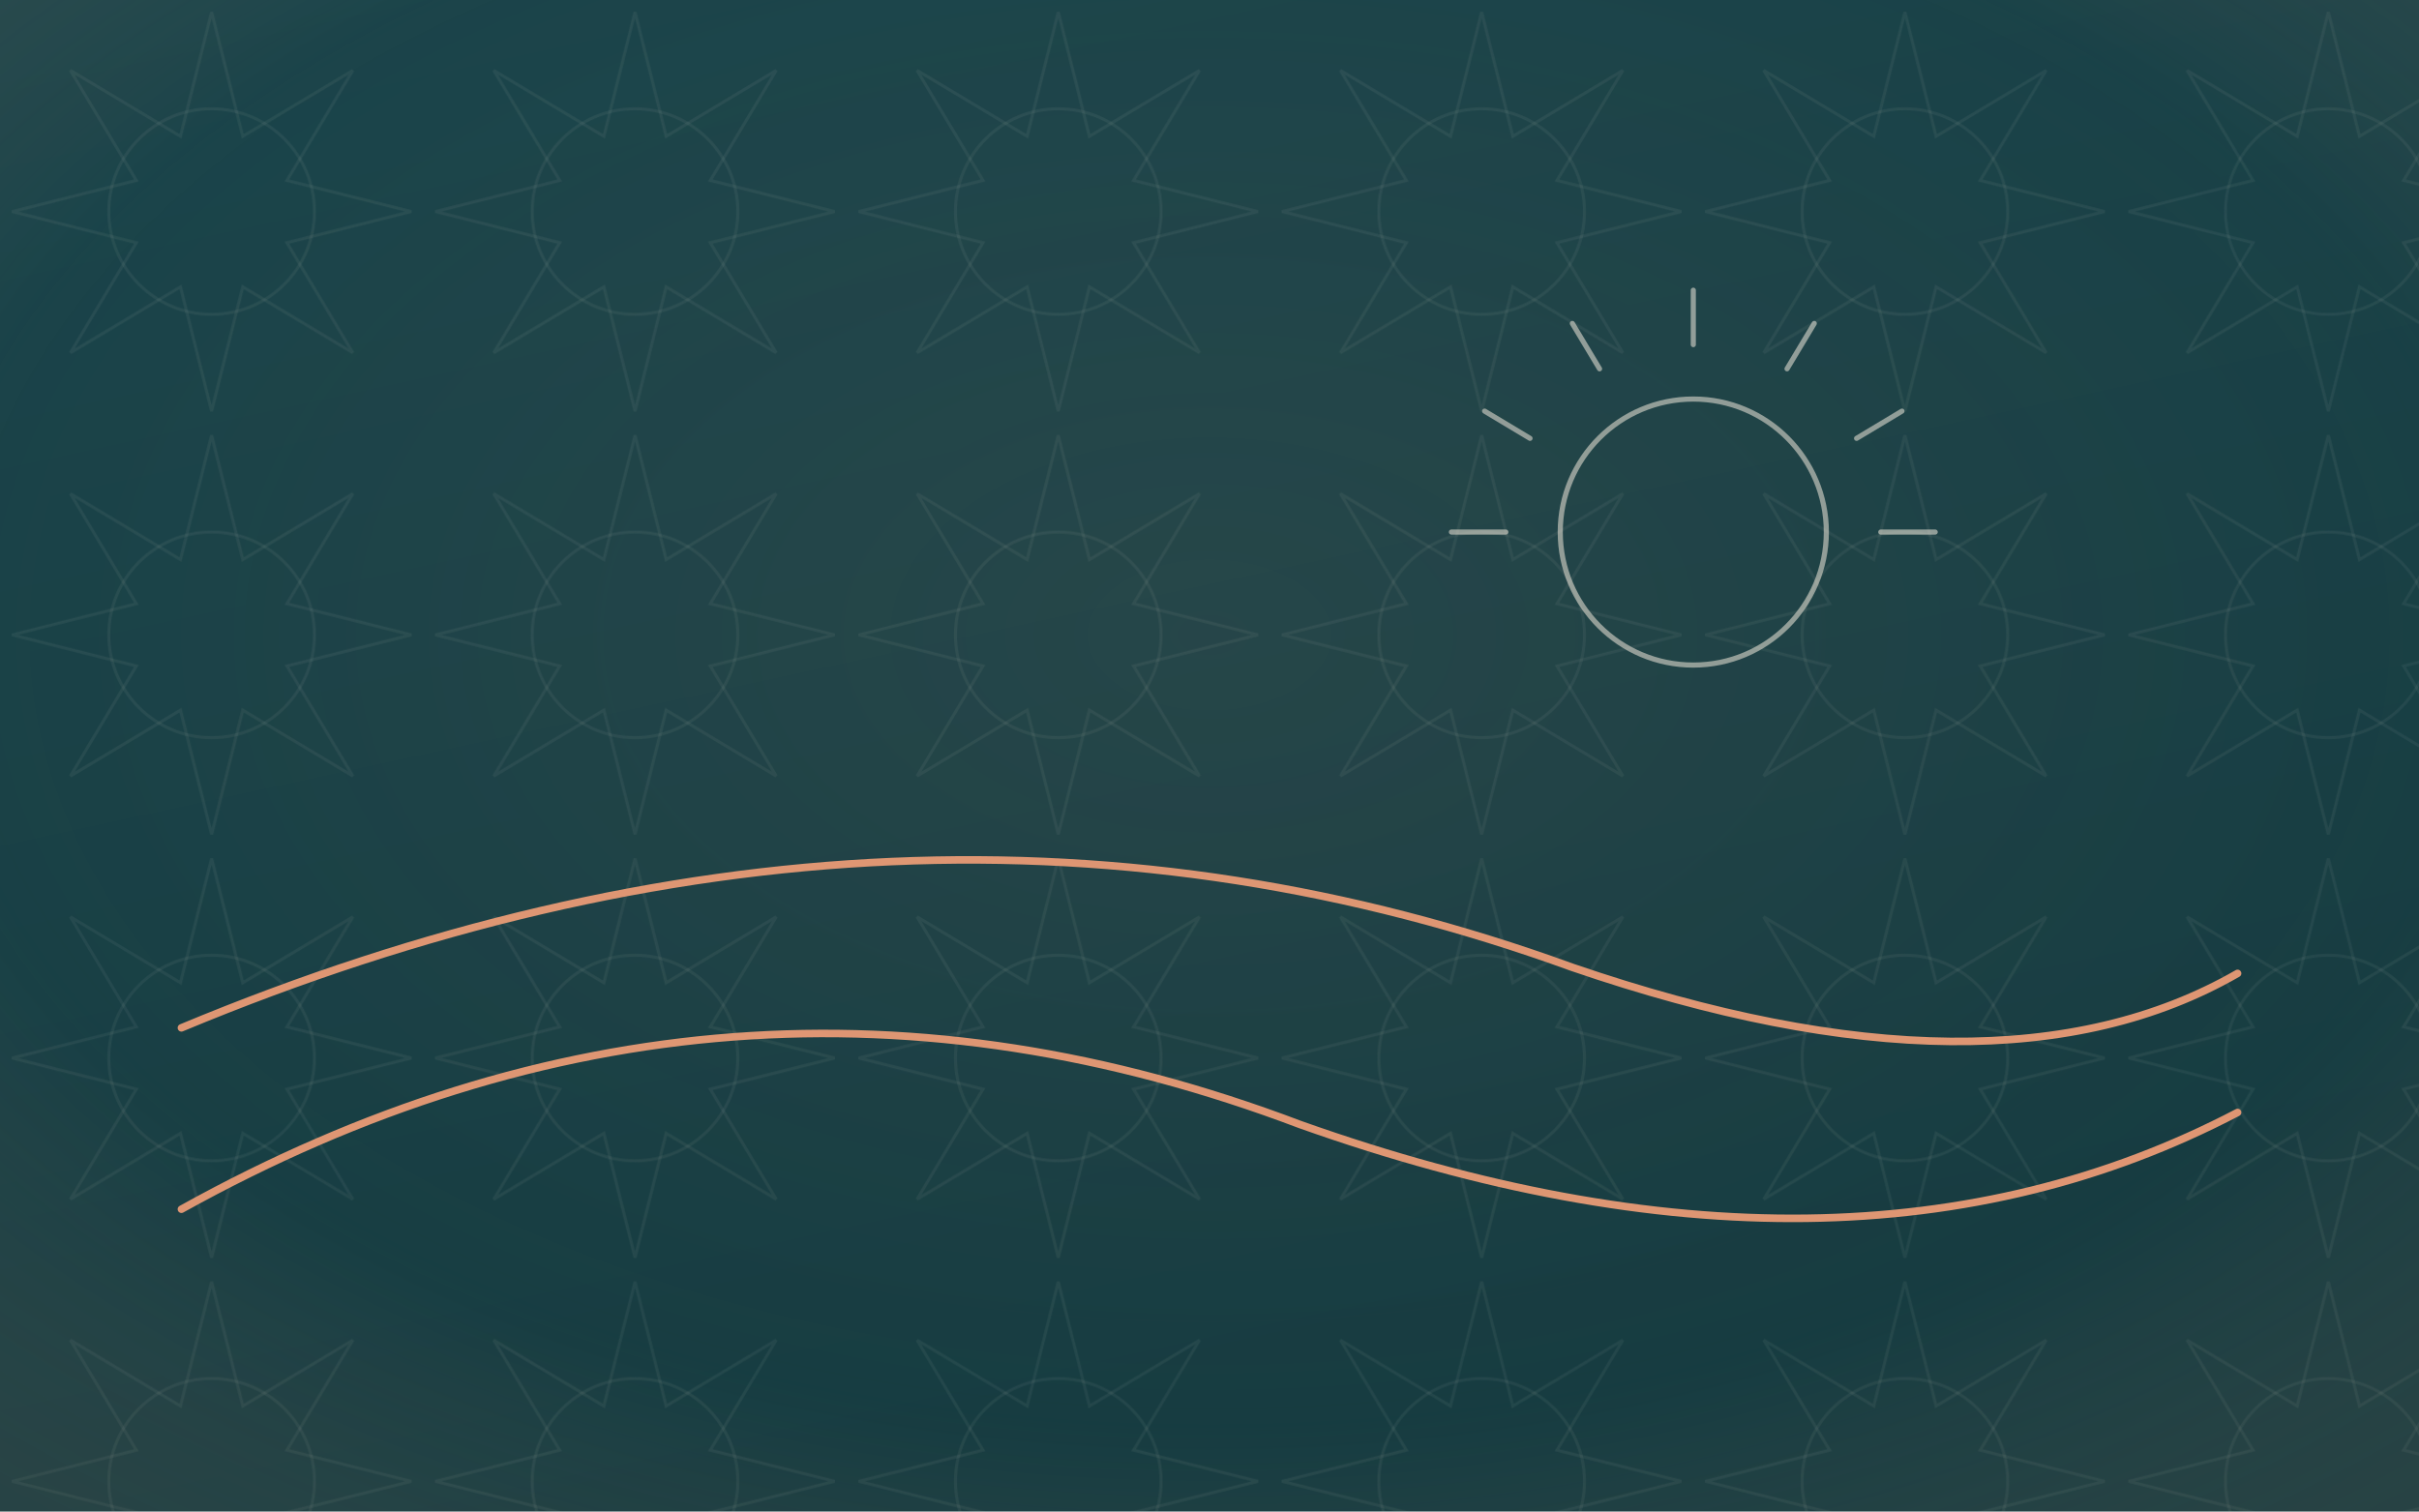
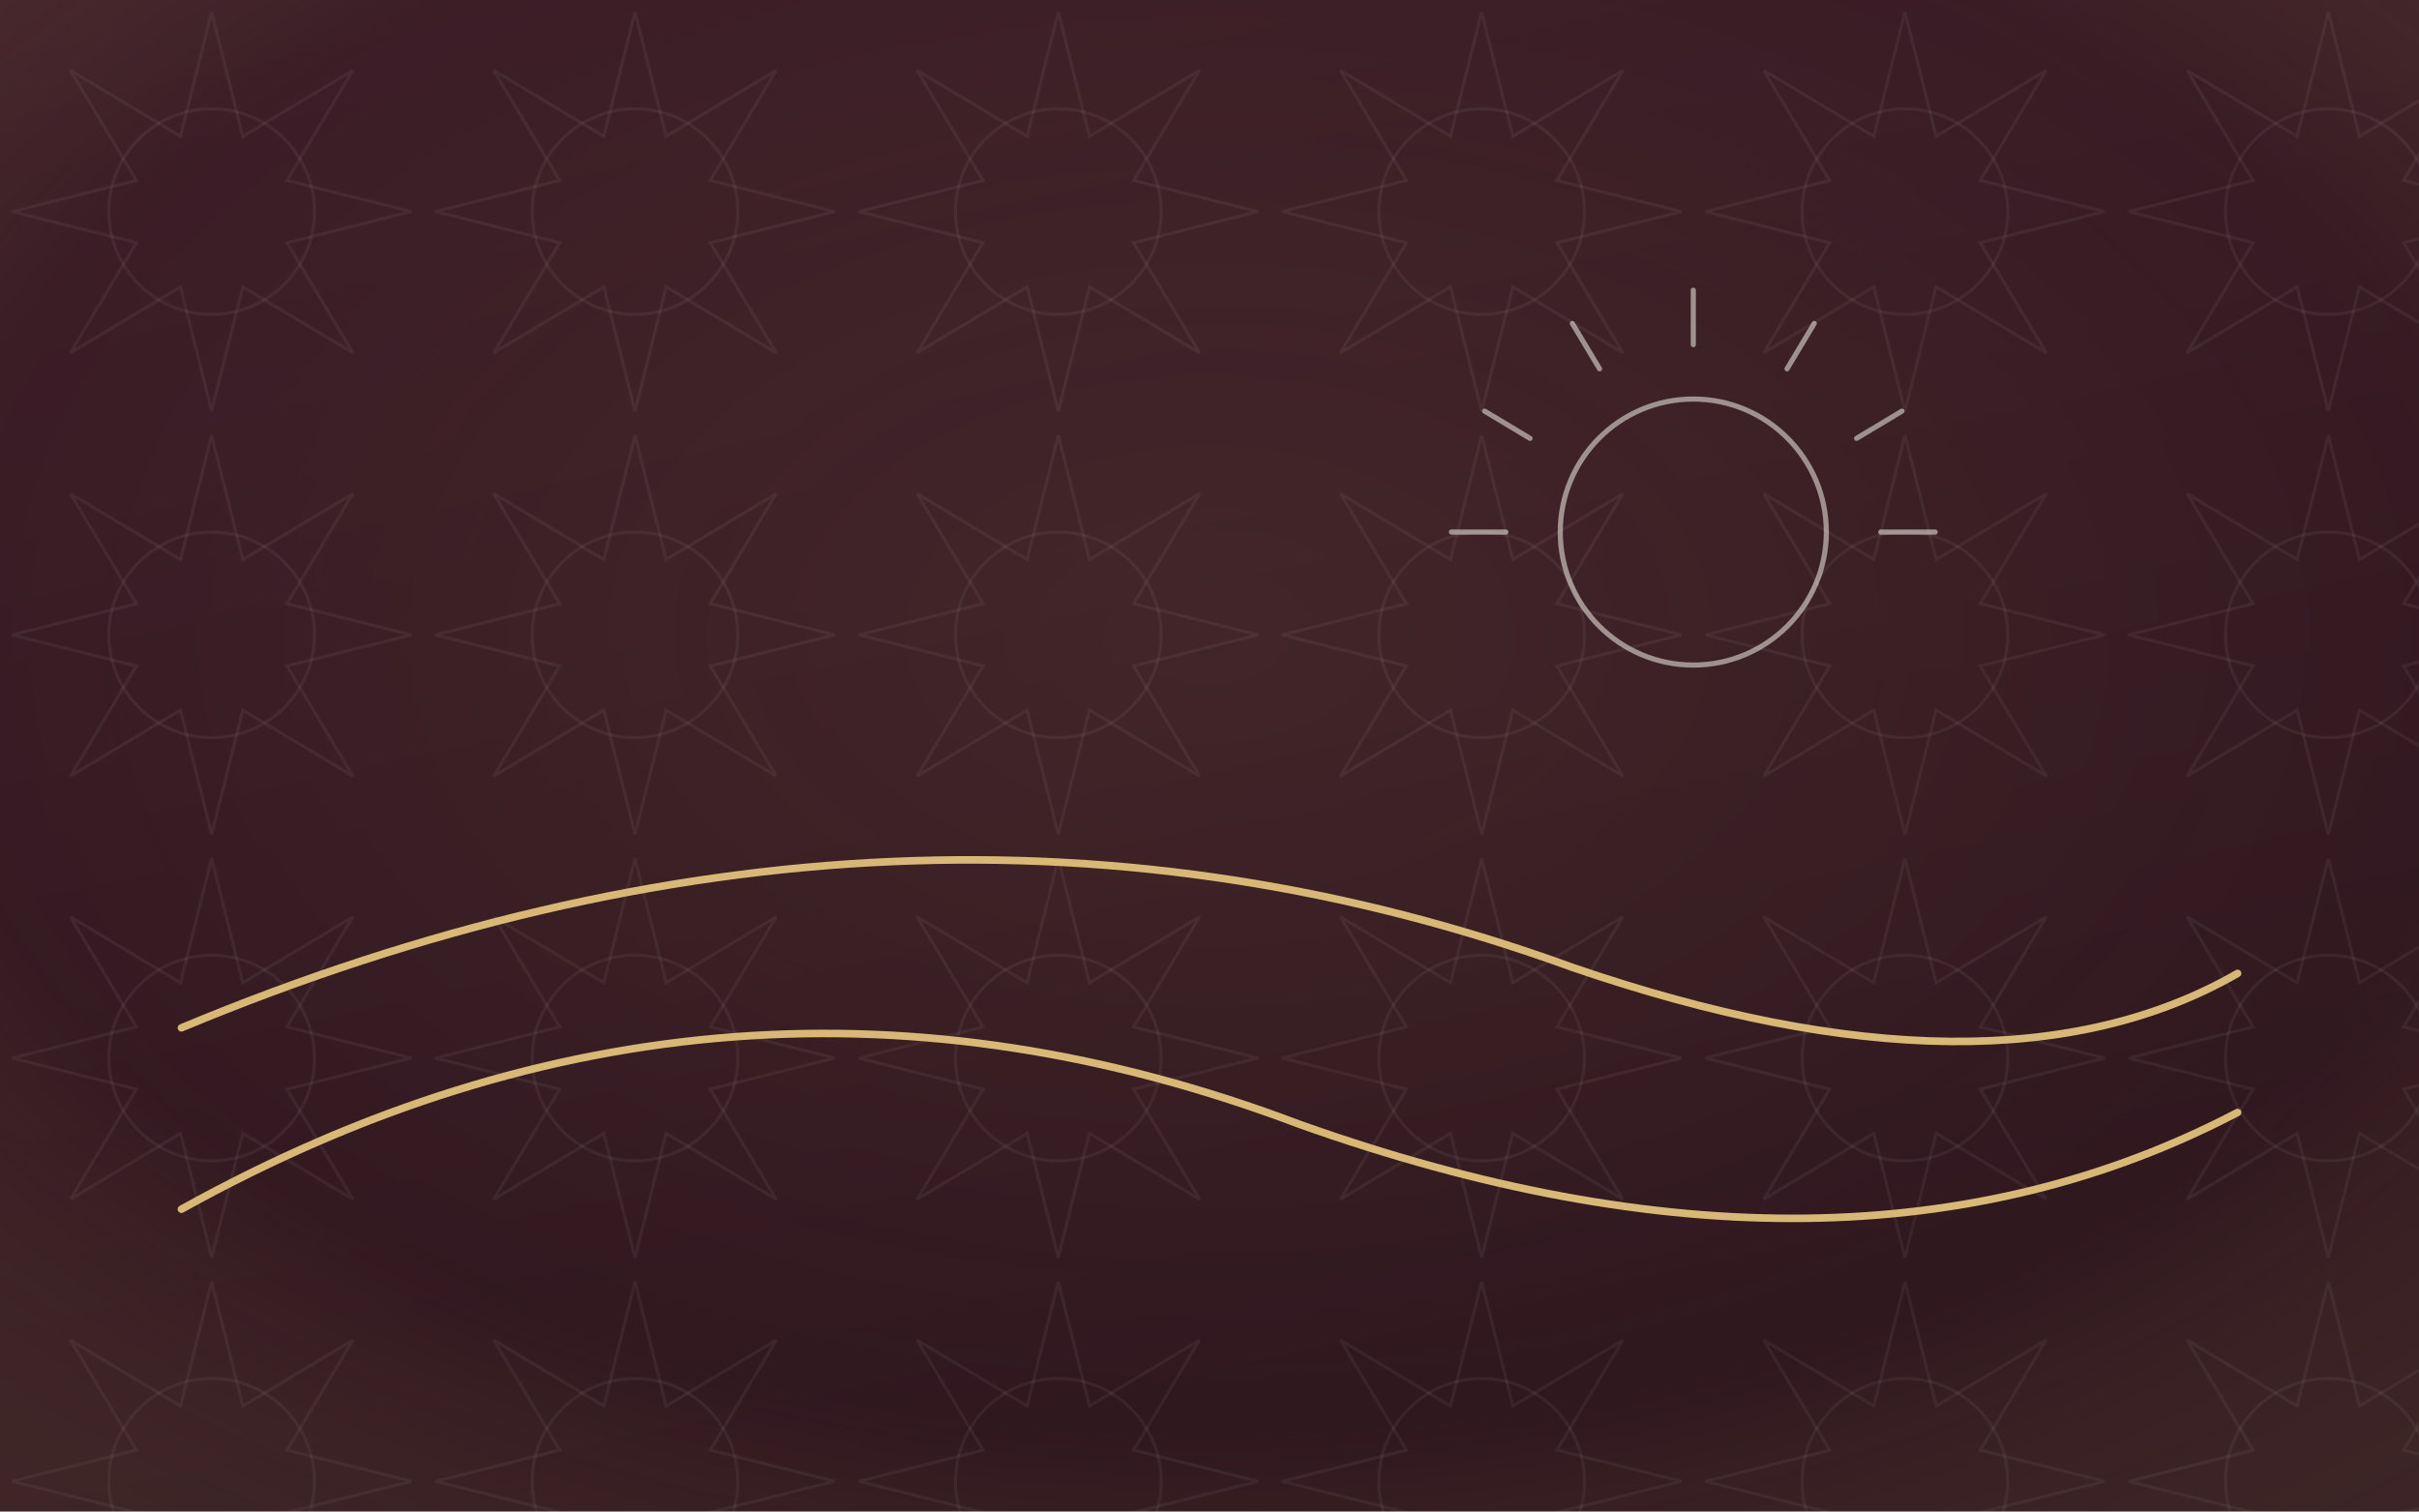
<svg xmlns="http://www.w3.org/2000/svg" viewBox="0 0 800 500" role="img" aria-label="">
  <defs>
    <linearGradient id="bg" x1="0" y1="0" x2="0.35" y2="1">
-       <stop offset="0" stop-color="#17434a" />
-       <stop offset="1" stop-color="#123a40" />
+       <stop offset="0" stop-color="#3a1b26" />
+       <stop offset="1" stop-color="#2c141d" />
    </linearGradient>
    <radialGradient id="glow" cx="0.5" cy="0.42" r="1.05">
-       <stop offset="0" stop-color="#de9673" stop-opacity="0.09" />
-       <stop offset="0.5" stop-color="#de9673" stop-opacity="0.02" />
-       <stop offset="1" stop-color="#0c2b30" stop-opacity="0.4" />
+       <stop offset="0" stop-color="#d8b876" stop-opacity="0.09" />
+       <stop offset="0.5" stop-color="#d8b876" stop-opacity="0.02" />
+       <stop offset="1" stop-color="#1c0d13" stop-opacity="0.4" />
    </radialGradient>
    <pattern id="lat" width="140" height="140" patternUnits="userSpaceOnUse">
-       <g fill="none" stroke="#f0ede0" stroke-opacity="0.06">
+       <g fill="none" stroke="#f2f0eb" stroke-opacity="0.06">
        <polygon points="70.0,4.0 80.3,45.1 116.7,23.3 94.9,59.7 136.0,70.0 94.9,80.3 116.7,116.7 80.3,94.9 70.0,136.0 59.7,94.9 23.3,116.7 45.1,80.3 4.0,70.0 45.1,59.7 23.3,23.3 59.7,45.1" />
        <circle cx="70" cy="70" r="34" />
      </g>
    </pattern>
  </defs>
  <rect width="800" height="500" fill="url(#bg)" />
  <rect width="800" height="500" fill="url(#lat)" />
-   <g fill="none" stroke="#de9673" stroke-width="2.5" stroke-linecap="round" stroke-linejoin="round">
+   <g fill="none" stroke="#d8b876" stroke-width="2.5" stroke-linecap="round" stroke-linejoin="round">
    <path d="M 60 400 Q 240 300 430 372 Q 610 436 740 368" />
    <path d="M 60 340 Q 300 240 520 320 Q 660 368 740 322" />
  </g>
-   <g fill="none" stroke="#f0ede0" stroke-opacity="0.55" stroke-width="1.7" stroke-linecap="round">
+   <g fill="none" stroke="#f2f0eb" stroke-opacity="0.55" stroke-width="1.7" stroke-linecap="round">
    <circle cx="560" cy="176" r="44" />
    <line x1="498" y1="176" x2="480" y2="176" />
    <line x1="506" y1="145" x2="491" y2="136" />
    <line x1="529" y1="122" x2="520" y2="107" />
    <line x1="560" y1="114" x2="560" y2="96" />
    <line x1="591" y1="122" x2="600" y2="107" />
    <line x1="614" y1="145" x2="629" y2="136" />
    <line x1="622" y1="176" x2="640" y2="176" />
  </g>
  <rect width="800" height="500" fill="url(#glow)" />
</svg>
